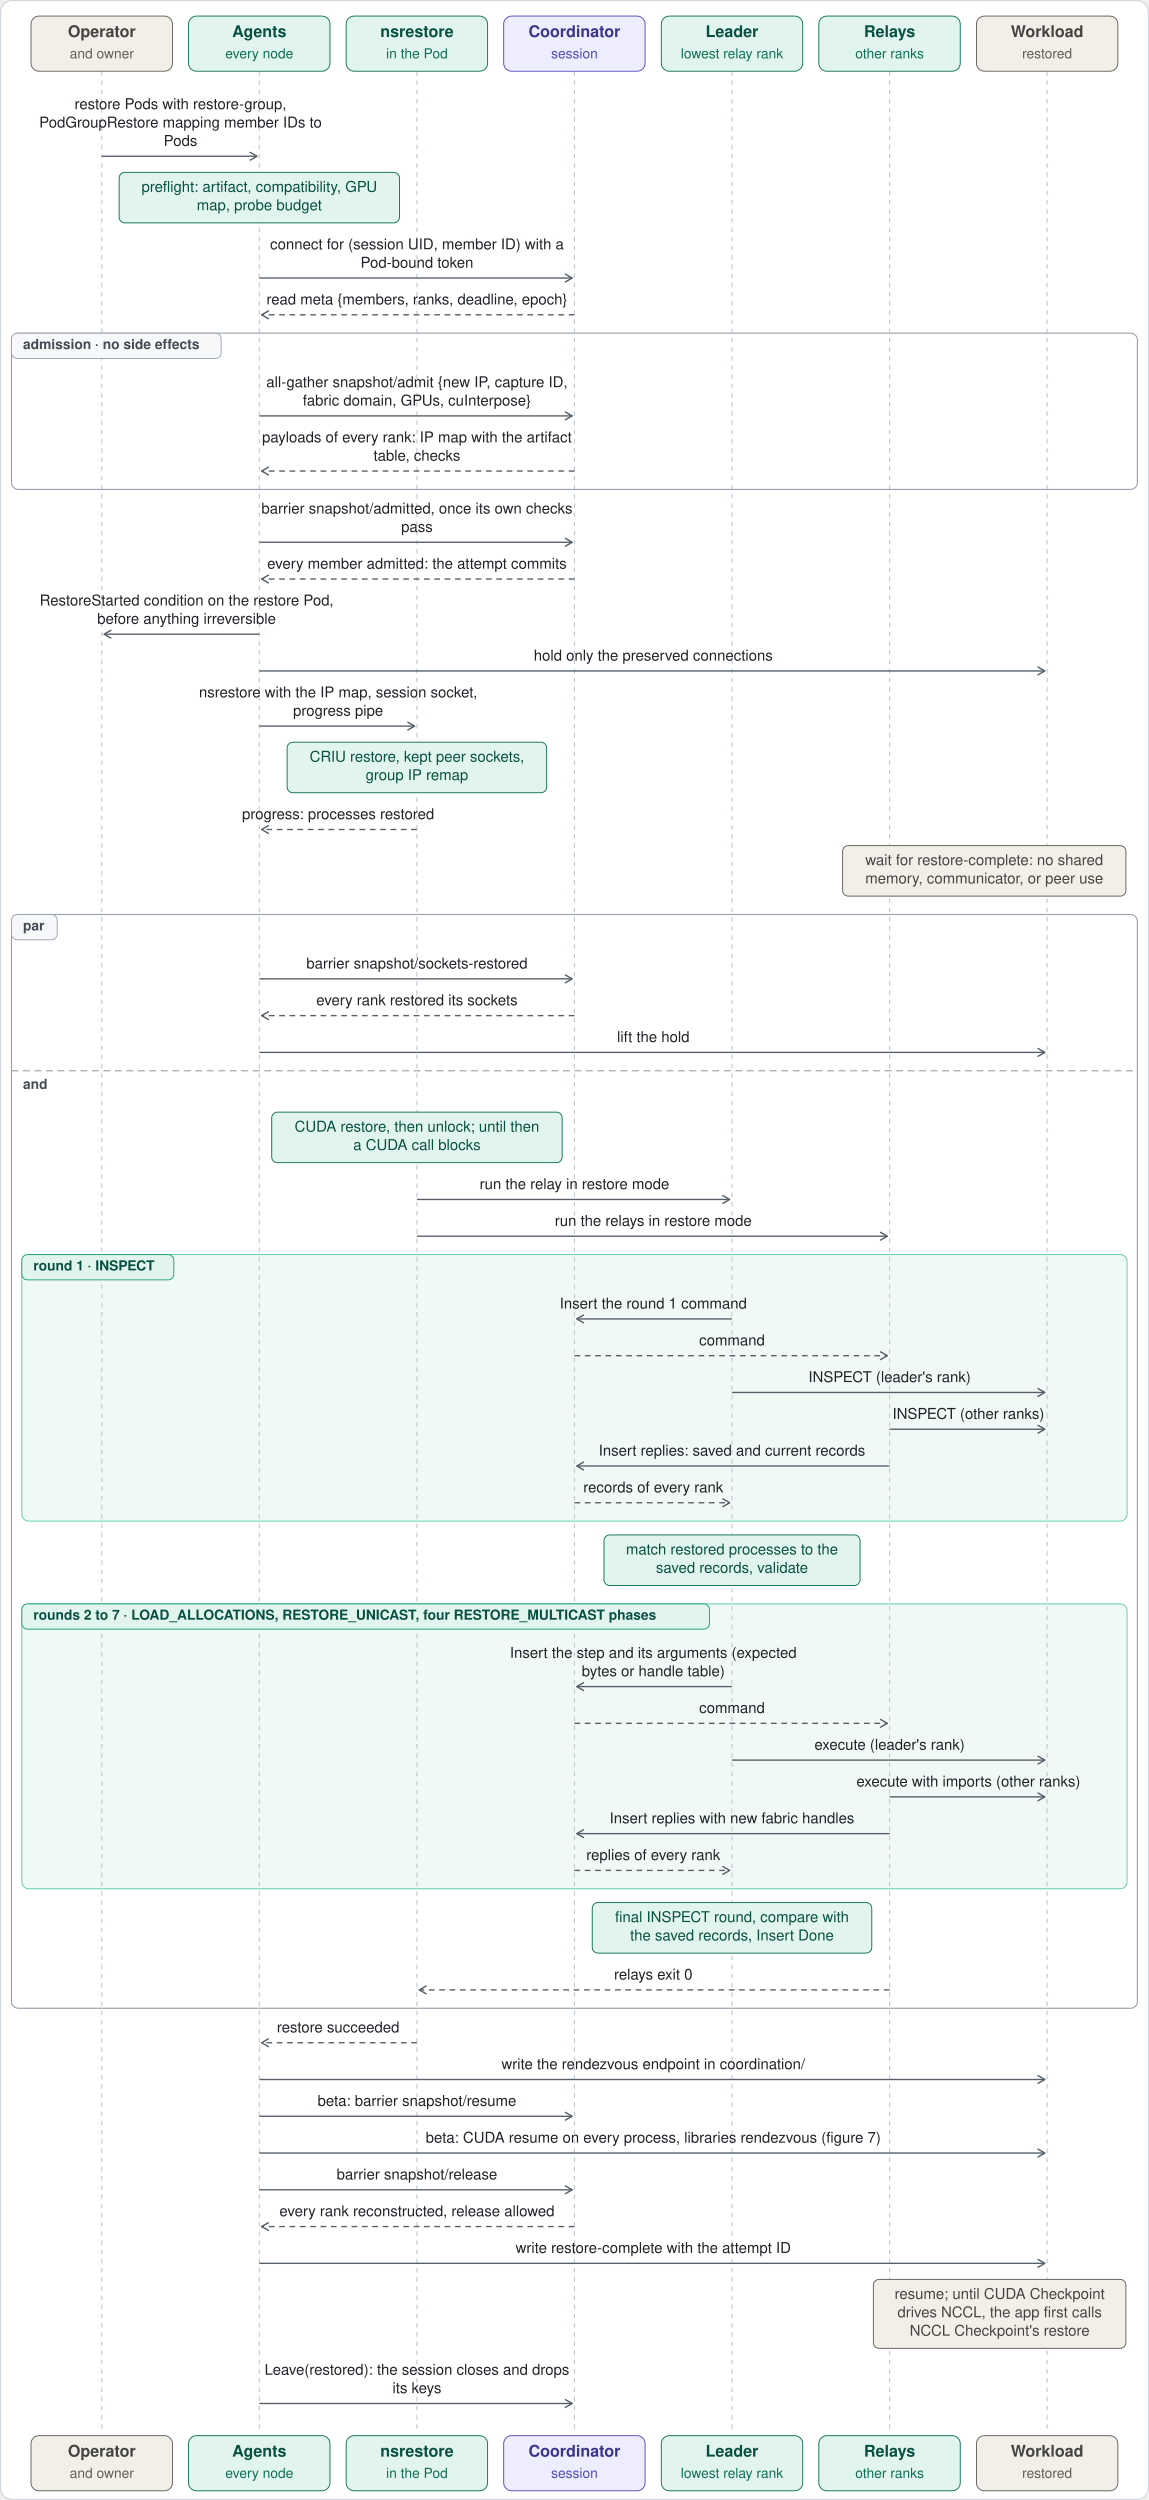
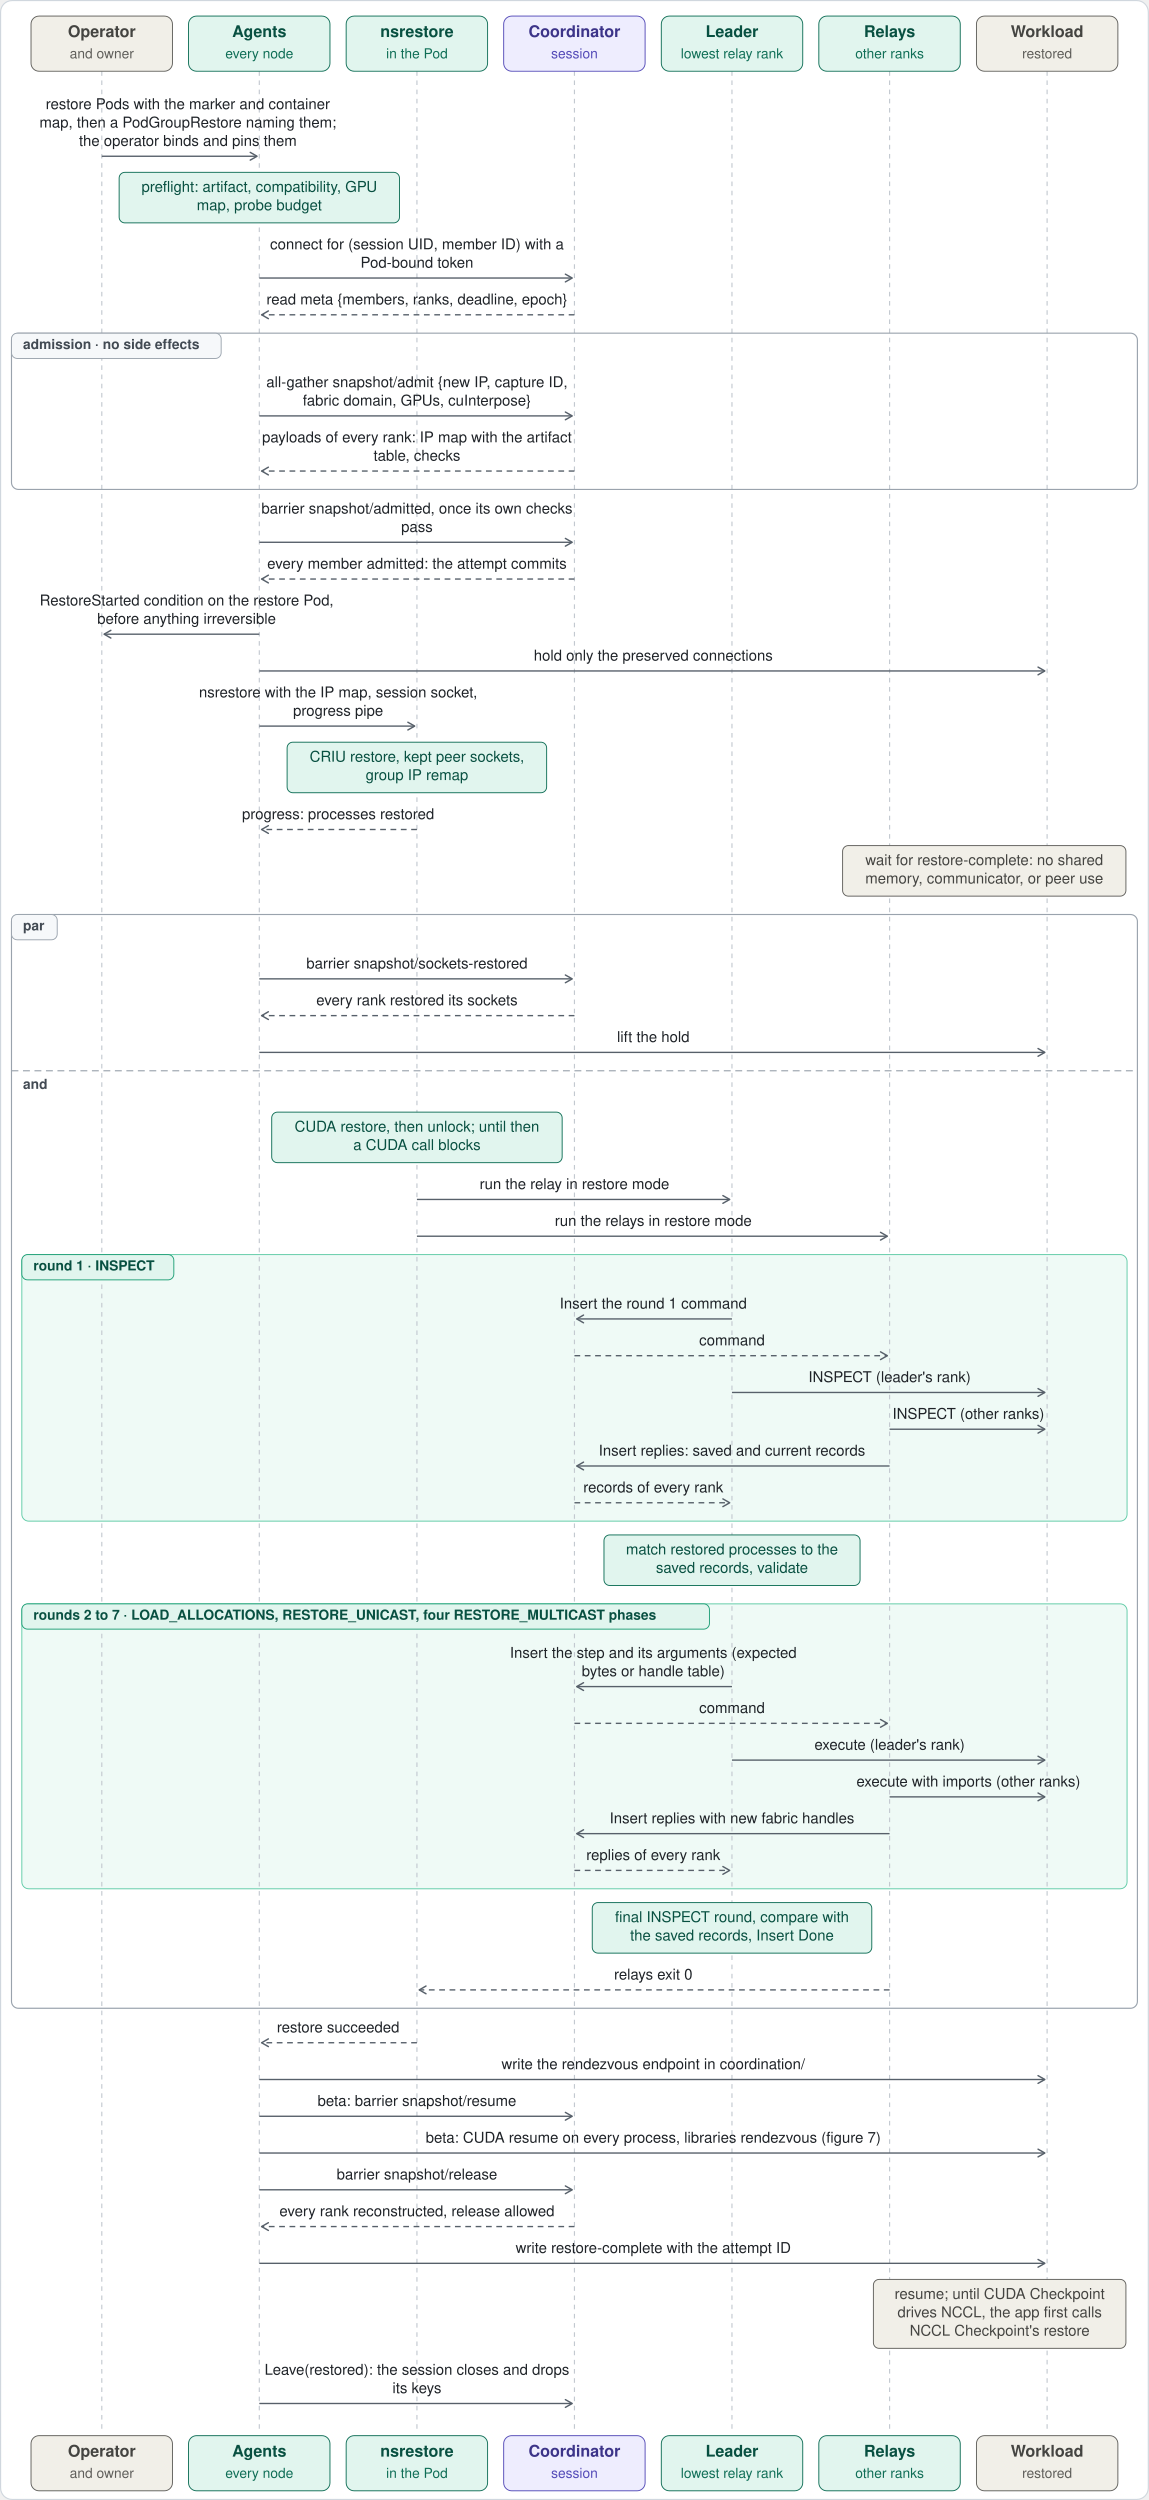
<svg xmlns="http://www.w3.org/2000/svg" width="1000" height="2176" viewBox="0 0 1000 2176" role="img" aria-labelledby="title desc">
  <style>
text{font-family:Helvetica,Arial,"Liberation Sans",sans-serif}
.bg{fill:#ffffff;stroke:#d0d7de}
.tx{fill:#1f2328}.tm{fill:#59636e}
.life{stroke:#c3c9d0}.arw{stroke:#57606a}.arwp{stroke:#7F77DD}
.ahp{stroke:#57606a;fill:none}.ahpp{stroke:#7F77DD;fill:none}
.frm{stroke:#9aa3ad;fill:none}.tag{fill:#f6f8fa;stroke:#9aa3ad}.tagt{fill:#424a53}
.note{fill:#f6f8fa;stroke:#c3c9d0}.notet{fill:#424a53}
.rnd{fill:#E1F5EE;fill-opacity:.55;stroke:#5DCAA5}.rndtag{fill:#E1F5EE;stroke:#1D9E75}.rndt{fill:#085041}
.cont{fill:none;stroke:#9aa3ad}.neutral{fill:#f6f8fa;stroke:#9aa3ad}
.k-p{fill:#EEEDFE;stroke:#534AB7}.k-p-t{fill:#3C3489}.k-p-s{fill:#534AB7}
.k-t{fill:#E1F5EE;stroke:#0F6E56}.k-t-t{fill:#085041}.k-t-s{fill:#0F6E56}
.k-g{fill:#F1EFE8;stroke:#5F5E5A}.k-g-t{fill:#444441}.k-g-s{fill:#5F5E5A}
.k-a{fill:#FAEEDA;stroke:#854F0B}.k-a-t{fill:#633806}.k-a-s{fill:#854F0B}
.k-r{fill:#FCEBEB;stroke:#A32D2D}.k-r-t{fill:#791F1F}.k-r-s{fill:#A32D2D}
.dot{fill:#1f2328}
@media (prefers-color-scheme: dark){
.bg{fill:#0d1117;stroke:#30363d}
.tx{fill:#e6edf3}.tm{fill:#9198a1}
.life{stroke:#3d444d}.arw{stroke:#9198a1}.ahp{stroke:#9198a1}
.frm{stroke:#57606a}.tag{fill:#151b23;stroke:#57606a}.tagt{fill:#d1d7e0}
.note{fill:#151b23;stroke:#3d444d}.notet{fill:#d1d7e0}
.rnd{fill:#085041;fill-opacity:.35;stroke:#1D9E75}.rndtag{fill:#085041;stroke:#5DCAA5}.rndt{fill:#E1F5EE}
.cont{stroke:#57606a}.neutral{fill:#151b23;stroke:#57606a}
.k-p{fill:#3C3489;stroke:#AFA9EC}.k-p-t{fill:#EEEDFE}.k-p-s{fill:#CECBF6}
.k-t{fill:#085041;stroke:#5DCAA5}.k-t-t{fill:#E1F5EE}.k-t-s{fill:#9FE1CB}
.k-g{fill:#444441;stroke:#B4B2A9}.k-g-t{fill:#F1EFE8}.k-g-s{fill:#D3D1C7}
.k-a{fill:#633806;stroke:#EF9F27}.k-a-t{fill:#FAEEDA}.k-a-s{fill:#FAC775}
.k-r{fill:#791F1F;stroke:#F09595}.k-r-t{fill:#FCEBEB}.k-r-s{fill:#F7C1C1}
.dot{fill:#e6edf3}
}
</style>
  <defs>
    <marker id="ah" viewBox="0 0 10 10" refX="8.5" refY="5" markerWidth="7" markerHeight="7" orient="auto-start-reverse">
      <path class="ahp" d="M1.5 1L8.5 5L1.5 9" stroke-width="1.5" stroke-linecap="round" stroke-linejoin="round" />
    </marker>
    <marker id="ahP" viewBox="0 0 10 10" refX="8.5" refY="5" markerWidth="7" markerHeight="7" orient="auto-start-reverse">
      <path class="ahpp" d="M1.5 1L8.5 5L1.5 9" stroke-width="1.5" stroke-linecap="round" stroke-linejoin="round" />
    </marker>
  </defs>
  <rect class="bg" x="0.5" y="0.5" width="999" height="2175" rx="10" />
  <rect class="rnd" x="19" y="1092.0" width="962" height="232.0" rx="6" stroke-width="0.8" />
  <rect class="rnd" x="19" y="1396.0" width="962" height="248.0" rx="6" stroke-width="0.8" />
  <line class="life" x1="88.6" y1="62.0" x2="88.6" y2="2116.0" stroke-width="1" stroke-dasharray="4 4" />
  <line class="life" x1="225.7" y1="62.0" x2="225.7" y2="2116.0" stroke-width="1" stroke-dasharray="4 4" />
  <line class="life" x1="362.9" y1="62.0" x2="362.9" y2="2116.0" stroke-width="1" stroke-dasharray="4 4" />
  <line class="life" x1="500.0" y1="62.0" x2="500.0" y2="2116.0" stroke-width="1" stroke-dasharray="4 4" />
  <line class="life" x1="637.1" y1="62.0" x2="637.1" y2="2116.0" stroke-width="1" stroke-dasharray="4 4" />
  <line class="life" x1="774.3" y1="62.0" x2="774.3" y2="2116.0" stroke-width="1" stroke-dasharray="4 4" />
  <line class="life" x1="911.4" y1="62.0" x2="911.4" y2="2116.0" stroke-width="1" stroke-dasharray="4 4" />
  <rect class="frm" x="10" y="290.0" width="980" height="136.0" rx="6" stroke-width="1" />
  <rect class="tag" x="10" y="290.0" width="182.5" height="22" rx="5" stroke-width="0.8" />
  <text x="20.0" y="301.0" class="tagt" font-size="12" font-weight="700" text-anchor="start" dominant-baseline="central">admission · no side effects</text>
  <rect class="rndtag" x="19" y="1092.0" width="132.3" height="22" rx="5" stroke-width="0.8" />
  <text x="29.0" y="1103.0" class="rndt" font-size="12" font-weight="700" text-anchor="start" dominant-baseline="central">round 1 · INSPECT</text>
  <rect class="rndtag" x="19" y="1396.0" width="598.5" height="22" rx="5" stroke-width="0.8" />
  <text x="29.0" y="1407.0" class="rndt" font-size="12" font-weight="700" text-anchor="start" dominant-baseline="central">rounds 2 to 7 · LOAD_ALLOCATIONS, RESTORE_UNICAST, four RESTORE_MULTICAST phases</text>
  <rect class="frm" x="10" y="796.0" width="980" height="952.0" rx="6" stroke-width="1" />
  <rect class="tag" x="10" y="796.0" width="39.8" height="22" rx="5" stroke-width="0.8" />
  <text x="20.0" y="807.0" class="tagt" font-size="12" font-weight="700" text-anchor="start" dominant-baseline="central">par</text>
  <line class="frm" x1="10.0" y1="932.0" x2="990.0" y2="932.0" stroke-width="1" stroke-dasharray="6 4" />
  <text x="20.0" y="945.0" class="tagt" font-size="12" font-weight="700" text-anchor="start" dominant-baseline="central">and</text>
-   <text x="157.1" y="92.0" class="tx" font-size="13" font-weight="400" text-anchor="middle" dominant-baseline="central">restore Pods with restore-group,</text>
-   <text x="157.1" y="108.0" class="tx" font-size="13" font-weight="400" text-anchor="middle" dominant-baseline="central">PodGroupRestore mapping member IDs to</text>
-   <text x="157.1" y="124.0" class="tx" font-size="13" font-weight="400" text-anchor="middle" dominant-baseline="central">Pods</text>
+   <text x="163.5" y="92.0" class="tx" font-size="13" font-weight="400" text-anchor="middle" dominant-baseline="central">restore Pods with the marker and container</text>
+   <text x="163.5" y="108.0" class="tx" font-size="13" font-weight="400" text-anchor="middle" dominant-baseline="central">map, then a PodGroupRestore naming them;</text>
+   <text x="163.5" y="124.0" class="tx" font-size="13" font-weight="400" text-anchor="middle" dominant-baseline="central">the operator binds and pins them</text>
  <line class="arw" x1="88.6" y1="136.0" x2="223.7" y2="136.0" stroke-width="1.2" marker-end="url(#ah)" />
  <rect class="k-t" x="103.7" y="150.0" width="244.0" height="44" rx="5" stroke-width="0.8" />
  <text x="225.7" y="164.0" class="k-t-t" font-size="13" font-weight="400" text-anchor="middle" dominant-baseline="central">preflight: artifact, compatibility, GPU</text>
  <text x="225.7" y="180.0" class="k-t-t" font-size="13" font-weight="400" text-anchor="middle" dominant-baseline="central">map, probe budget</text>
  <text x="362.9" y="214.0" class="tx" font-size="13" font-weight="400" text-anchor="middle" dominant-baseline="central">connect for (session UID, member ID) with a</text>
  <text x="362.9" y="230.0" class="tx" font-size="13" font-weight="400" text-anchor="middle" dominant-baseline="central">Pod-bound token</text>
  <line class="arw" x1="225.7" y1="242.0" x2="498.0" y2="242.0" stroke-width="1.2" marker-end="url(#ah)" />
  <text x="362.9" y="262.0" class="tx" font-size="13" font-weight="400" text-anchor="middle" dominant-baseline="central">read meta {members, ranks, deadline, epoch}</text>
  <line class="arw" x1="500.0" y1="274.0" x2="227.7" y2="274.0" stroke-width="1.2" stroke-dasharray="5 4" marker-end="url(#ah)" />
  <text x="362.9" y="334.0" class="tx" font-size="13" font-weight="400" text-anchor="middle" dominant-baseline="central">all-gather snapshot/admit {new IP, capture ID,</text>
  <text x="362.9" y="350.0" class="tx" font-size="13" font-weight="400" text-anchor="middle" dominant-baseline="central">fabric domain, GPUs, cuInterpose}</text>
  <line class="arw" x1="225.7" y1="362.0" x2="498.0" y2="362.0" stroke-width="1.2" marker-end="url(#ah)" />
  <text x="362.9" y="382.0" class="tx" font-size="13" font-weight="400" text-anchor="middle" dominant-baseline="central">payloads of every rank: IP map with the artifact</text>
  <text x="362.9" y="398.0" class="tx" font-size="13" font-weight="400" text-anchor="middle" dominant-baseline="central">table, checks</text>
  <line class="arw" x1="500.0" y1="410.0" x2="227.7" y2="410.0" stroke-width="1.2" stroke-dasharray="5 4" marker-end="url(#ah)" />
  <text x="362.9" y="444.0" class="tx" font-size="13" font-weight="400" text-anchor="middle" dominant-baseline="central">barrier snapshot/admitted, once its own checks</text>
  <text x="362.9" y="460.0" class="tx" font-size="13" font-weight="400" text-anchor="middle" dominant-baseline="central">pass</text>
  <line class="arw" x1="225.7" y1="472.0" x2="498.0" y2="472.0" stroke-width="1.2" marker-end="url(#ah)" />
  <text x="362.9" y="492.0" class="tx" font-size="13" font-weight="400" text-anchor="middle" dominant-baseline="central">every member admitted: the attempt commits</text>
  <line class="arw" x1="500.0" y1="504.0" x2="227.7" y2="504.0" stroke-width="1.2" stroke-dasharray="5 4" marker-end="url(#ah)" />
  <text x="162.4" y="524.0" class="tx" font-size="13" font-weight="400" text-anchor="middle" dominant-baseline="central">RestoreStarted condition on the restore Pod,</text>
  <text x="162.4" y="540.0" class="tx" font-size="13" font-weight="400" text-anchor="middle" dominant-baseline="central">before anything irreversible</text>
  <line class="arw" x1="225.7" y1="552.0" x2="90.6" y2="552.0" stroke-width="1.2" marker-end="url(#ah)" />
  <text x="568.6" y="572.0" class="tx" font-size="13" font-weight="400" text-anchor="middle" dominant-baseline="central">hold only the preserved connections</text>
  <line class="arw" x1="225.7" y1="584.0" x2="909.4" y2="584.0" stroke-width="1.2" marker-end="url(#ah)" />
  <text x="294.3" y="604.0" class="tx" font-size="13" font-weight="400" text-anchor="middle" dominant-baseline="central">nsrestore with the IP map, session socket,</text>
  <text x="294.3" y="620.0" class="tx" font-size="13" font-weight="400" text-anchor="middle" dominant-baseline="central">progress pipe</text>
  <line class="arw" x1="225.7" y1="632.0" x2="360.9" y2="632.0" stroke-width="1.2" marker-end="url(#ah)" />
  <rect class="k-t" x="249.9" y="646.0" width="225.9" height="44" rx="5" stroke-width="0.8" />
  <text x="362.9" y="660.0" class="k-t-t" font-size="13" font-weight="400" text-anchor="middle" dominant-baseline="central">CRIU restore, kept peer sockets,</text>
  <text x="362.9" y="676.0" class="k-t-t" font-size="13" font-weight="400" text-anchor="middle" dominant-baseline="central">group IP remap</text>
  <text x="294.3" y="710.0" class="tx" font-size="13" font-weight="400" text-anchor="middle" dominant-baseline="central">progress: processes restored</text>
  <line class="arw" x1="362.9" y1="722.0" x2="227.7" y2="722.0" stroke-width="1.2" stroke-dasharray="5 4" marker-end="url(#ah)" />
  <rect class="k-g" x="733.4" y="736.0" width="246.6" height="44" rx="5" stroke-width="0.8" />
  <text x="856.7" y="750.0" class="k-g-t" font-size="13" font-weight="400" text-anchor="middle" dominant-baseline="central">wait for restore-complete: no shared</text>
  <text x="856.7" y="766.0" class="k-g-t" font-size="13" font-weight="400" text-anchor="middle" dominant-baseline="central">memory, communicator, or peer use</text>
  <text x="362.9" y="840.0" class="tx" font-size="13" font-weight="400" text-anchor="middle" dominant-baseline="central">barrier snapshot/sockets-restored</text>
  <line class="arw" x1="225.7" y1="852.0" x2="498.0" y2="852.0" stroke-width="1.2" marker-end="url(#ah)" />
  <text x="362.9" y="872.0" class="tx" font-size="13" font-weight="400" text-anchor="middle" dominant-baseline="central">every rank restored its sockets</text>
  <line class="arw" x1="500.0" y1="884.0" x2="227.7" y2="884.0" stroke-width="1.2" stroke-dasharray="5 4" marker-end="url(#ah)" />
  <text x="568.6" y="904.0" class="tx" font-size="13" font-weight="400" text-anchor="middle" dominant-baseline="central">lift the hold</text>
  <line class="arw" x1="225.7" y1="916.0" x2="909.4" y2="916.0" stroke-width="1.2" marker-end="url(#ah)" />
  <rect class="k-t" x="236.5" y="968.0" width="252.8" height="44" rx="5" stroke-width="0.8" />
  <text x="362.9" y="982.0" class="k-t-t" font-size="13" font-weight="400" text-anchor="middle" dominant-baseline="central">CUDA restore, then unlock; until then</text>
  <text x="362.9" y="998.0" class="k-t-t" font-size="13" font-weight="400" text-anchor="middle" dominant-baseline="central">a CUDA call blocks</text>
  <text x="500.0" y="1032.0" class="tx" font-size="13" font-weight="400" text-anchor="middle" dominant-baseline="central">run the relay in restore mode</text>
  <line class="arw" x1="362.9" y1="1044.0" x2="635.1" y2="1044.0" stroke-width="1.2" marker-end="url(#ah)" />
  <text x="568.6" y="1064.0" class="tx" font-size="13" font-weight="400" text-anchor="middle" dominant-baseline="central">run the relays in restore mode</text>
  <line class="arw" x1="362.9" y1="1076.0" x2="772.3" y2="1076.0" stroke-width="1.2" marker-end="url(#ah)" />
  <text x="568.6" y="1136.0" class="tx" font-size="13" font-weight="400" text-anchor="middle" dominant-baseline="central">Insert the round 1 command</text>
  <line class="arw" x1="637.1" y1="1148.0" x2="502.0" y2="1148.0" stroke-width="1.2" marker-end="url(#ah)" />
  <text x="637.1" y="1168.0" class="tx" font-size="13" font-weight="400" text-anchor="middle" dominant-baseline="central">command</text>
  <line class="arw" x1="500.0" y1="1180.0" x2="772.3" y2="1180.0" stroke-width="1.2" stroke-dasharray="5 4" marker-end="url(#ah)" />
  <text x="774.3" y="1200.0" class="tx" font-size="13" font-weight="400" text-anchor="middle" dominant-baseline="central">INSPECT (leader's rank)</text>
  <line class="arw" x1="637.1" y1="1212.0" x2="909.4" y2="1212.0" stroke-width="1.2" marker-end="url(#ah)" />
  <text x="842.9" y="1232.0" class="tx" font-size="13" font-weight="400" text-anchor="middle" dominant-baseline="central">INSPECT (other ranks)</text>
  <line class="arw" x1="774.3" y1="1244.0" x2="909.4" y2="1244.0" stroke-width="1.2" marker-end="url(#ah)" />
  <text x="637.1" y="1264.0" class="tx" font-size="13" font-weight="400" text-anchor="middle" dominant-baseline="central">Insert replies: saved and current records</text>
  <line class="arw" x1="774.3" y1="1276.0" x2="502.0" y2="1276.0" stroke-width="1.2" marker-end="url(#ah)" />
  <text x="568.6" y="1296.0" class="tx" font-size="13" font-weight="400" text-anchor="middle" dominant-baseline="central">records of every rank</text>
  <line class="arw" x1="500.0" y1="1308.0" x2="635.1" y2="1308.0" stroke-width="1.2" stroke-dasharray="5 4" marker-end="url(#ah)" />
  <rect class="k-t" x="525.7" y="1336.0" width="222.9" height="44" rx="5" stroke-width="0.8" />
  <text x="637.1" y="1350.0" class="k-t-t" font-size="13" font-weight="400" text-anchor="middle" dominant-baseline="central">match restored processes to the</text>
  <text x="637.1" y="1366.0" class="k-t-t" font-size="13" font-weight="400" text-anchor="middle" dominant-baseline="central">saved records, validate</text>
  <text x="568.6" y="1440.0" class="tx" font-size="13" font-weight="400" text-anchor="middle" dominant-baseline="central">Insert the step and its arguments (expected</text>
  <text x="568.6" y="1456.0" class="tx" font-size="13" font-weight="400" text-anchor="middle" dominant-baseline="central">bytes or handle table)</text>
  <line class="arw" x1="637.1" y1="1468.0" x2="502.0" y2="1468.0" stroke-width="1.2" marker-end="url(#ah)" />
  <text x="637.1" y="1488.0" class="tx" font-size="13" font-weight="400" text-anchor="middle" dominant-baseline="central">command</text>
  <line class="arw" x1="500.0" y1="1500.0" x2="772.3" y2="1500.0" stroke-width="1.2" stroke-dasharray="5 4" marker-end="url(#ah)" />
  <text x="774.3" y="1520.0" class="tx" font-size="13" font-weight="400" text-anchor="middle" dominant-baseline="central">execute (leader's rank)</text>
  <line class="arw" x1="637.1" y1="1532.0" x2="909.4" y2="1532.0" stroke-width="1.2" marker-end="url(#ah)" />
  <text x="842.9" y="1552.0" class="tx" font-size="13" font-weight="400" text-anchor="middle" dominant-baseline="central">execute with imports (other ranks)</text>
  <line class="arw" x1="774.3" y1="1564.0" x2="909.4" y2="1564.0" stroke-width="1.2" marker-end="url(#ah)" />
  <text x="637.1" y="1584.0" class="tx" font-size="13" font-weight="400" text-anchor="middle" dominant-baseline="central">Insert replies with new fabric handles</text>
  <line class="arw" x1="774.3" y1="1596.0" x2="502.0" y2="1596.0" stroke-width="1.2" marker-end="url(#ah)" />
  <text x="568.6" y="1616.0" class="tx" font-size="13" font-weight="400" text-anchor="middle" dominant-baseline="central">replies of every rank</text>
  <line class="arw" x1="500.0" y1="1628.0" x2="635.1" y2="1628.0" stroke-width="1.2" stroke-dasharray="5 4" marker-end="url(#ah)" />
  <rect class="k-t" x="515.5" y="1656.0" width="243.3" height="44" rx="5" stroke-width="0.8" />
  <text x="637.1" y="1670.0" class="k-t-t" font-size="13" font-weight="400" text-anchor="middle" dominant-baseline="central">final INSPECT round, compare with</text>
  <text x="637.1" y="1686.0" class="k-t-t" font-size="13" font-weight="400" text-anchor="middle" dominant-baseline="central">the saved records, Insert Done</text>
  <text x="568.6" y="1720.0" class="tx" font-size="13" font-weight="400" text-anchor="middle" dominant-baseline="central">relays exit 0</text>
  <line class="arw" x1="774.3" y1="1732.0" x2="364.9" y2="1732.0" stroke-width="1.2" stroke-dasharray="5 4" marker-end="url(#ah)" />
  <text x="294.3" y="1766.0" class="tx" font-size="13" font-weight="400" text-anchor="middle" dominant-baseline="central">restore succeeded</text>
  <line class="arw" x1="362.9" y1="1778.0" x2="227.7" y2="1778.0" stroke-width="1.2" stroke-dasharray="5 4" marker-end="url(#ah)" />
  <text x="568.6" y="1798.0" class="tx" font-size="13" font-weight="400" text-anchor="middle" dominant-baseline="central">write the rendezvous endpoint in coordination/</text>
  <line class="arw" x1="225.7" y1="1810.0" x2="909.4" y2="1810.0" stroke-width="1.2" marker-end="url(#ah)" />
  <text x="362.9" y="1830.0" class="tx" font-size="13" font-weight="400" text-anchor="middle" dominant-baseline="central">beta: barrier snapshot/resume</text>
  <line class="arw" x1="225.7" y1="1842.0" x2="498.0" y2="1842.0" stroke-width="1.2" marker-end="url(#ah)" />
  <text x="568.6" y="1862.0" class="tx" font-size="13" font-weight="400" text-anchor="middle" dominant-baseline="central">beta: CUDA resume on every process, libraries rendezvous (figure 7)</text>
  <line class="arw" x1="225.7" y1="1874.0" x2="909.4" y2="1874.0" stroke-width="1.2" marker-end="url(#ah)" />
  <text x="362.9" y="1894.0" class="tx" font-size="13" font-weight="400" text-anchor="middle" dominant-baseline="central">barrier snapshot/release</text>
  <line class="arw" x1="225.7" y1="1906.0" x2="498.0" y2="1906.0" stroke-width="1.2" marker-end="url(#ah)" />
  <text x="362.9" y="1926.0" class="tx" font-size="13" font-weight="400" text-anchor="middle" dominant-baseline="central">every rank reconstructed, release allowed</text>
  <line class="arw" x1="500.0" y1="1938.0" x2="227.7" y2="1938.0" stroke-width="1.2" stroke-dasharray="5 4" marker-end="url(#ah)" />
  <text x="568.6" y="1958.0" class="tx" font-size="13" font-weight="400" text-anchor="middle" dominant-baseline="central">write restore-complete with the attempt ID</text>
  <line class="arw" x1="225.7" y1="1970.0" x2="909.4" y2="1970.0" stroke-width="1.2" marker-end="url(#ah)" />
  <rect class="k-g" x="760.2" y="1984.0" width="219.8" height="60" rx="5" stroke-width="0.8" />
  <text x="870.1" y="1998.0" class="k-g-t" font-size="13" font-weight="400" text-anchor="middle" dominant-baseline="central">resume; until CUDA Checkpoint</text>
  <text x="870.1" y="2014.0" class="k-g-t" font-size="13" font-weight="400" text-anchor="middle" dominant-baseline="central">drives NCCL, the app first calls</text>
  <text x="870.1" y="2030.0" class="k-g-t" font-size="13" font-weight="400" text-anchor="middle" dominant-baseline="central">NCCL Checkpoint's restore</text>
  <text x="362.9" y="2064.0" class="tx" font-size="13" font-weight="400" text-anchor="middle" dominant-baseline="central">Leave(restored): the session closes and drops</text>
  <text x="362.9" y="2080.0" class="tx" font-size="13" font-weight="400" text-anchor="middle" dominant-baseline="central">its keys</text>
  <line class="arw" x1="225.7" y1="2092.0" x2="498.0" y2="2092.0" stroke-width="1.2" marker-end="url(#ah)" />
  <rect class="k-g" x="27.0" y="14.0" width="123.1" height="48.0" rx="7" stroke-width="0.8" />
  <text x="88.6" y="29.0" class="k-g-t" font-size="14" font-weight="700" text-anchor="middle" dominant-baseline="central">Operator</text>
  <text x="88.6" y="48.0" class="k-g-s" font-size="12" font-weight="400" text-anchor="middle" dominant-baseline="central">and owner</text>
  <rect class="k-g" x="27.0" y="2120.0" width="123.1" height="48.0" rx="7" stroke-width="0.8" />
  <text x="88.6" y="2135.0" class="k-g-t" font-size="14" font-weight="700" text-anchor="middle" dominant-baseline="central">Operator</text>
  <text x="88.6" y="2154.0" class="k-g-s" font-size="12" font-weight="400" text-anchor="middle" dominant-baseline="central">and owner</text>
  <rect class="k-t" x="164.1" y="14.0" width="123.1" height="48.0" rx="7" stroke-width="0.8" />
  <text x="225.7" y="29.0" class="k-t-t" font-size="14" font-weight="700" text-anchor="middle" dominant-baseline="central">Agents</text>
  <text x="225.7" y="48.0" class="k-t-s" font-size="12" font-weight="400" text-anchor="middle" dominant-baseline="central">every node</text>
  <rect class="k-t" x="164.1" y="2120.0" width="123.1" height="48.0" rx="7" stroke-width="0.8" />
  <text x="225.7" y="2135.0" class="k-t-t" font-size="14" font-weight="700" text-anchor="middle" dominant-baseline="central">Agents</text>
  <text x="225.7" y="2154.0" class="k-t-s" font-size="12" font-weight="400" text-anchor="middle" dominant-baseline="central">every node</text>
  <rect class="k-t" x="301.3" y="14.0" width="123.1" height="48.0" rx="7" stroke-width="0.8" />
  <text x="362.9" y="29.0" class="k-t-t" font-size="14" font-weight="700" text-anchor="middle" dominant-baseline="central">nsrestore</text>
  <text x="362.9" y="48.0" class="k-t-s" font-size="12" font-weight="400" text-anchor="middle" dominant-baseline="central">in the Pod</text>
  <rect class="k-t" x="301.3" y="2120.0" width="123.1" height="48.0" rx="7" stroke-width="0.8" />
  <text x="362.9" y="2135.0" class="k-t-t" font-size="14" font-weight="700" text-anchor="middle" dominant-baseline="central">nsrestore</text>
  <text x="362.9" y="2154.0" class="k-t-s" font-size="12" font-weight="400" text-anchor="middle" dominant-baseline="central">in the Pod</text>
  <rect class="k-p" x="438.4" y="14.0" width="123.1" height="48.0" rx="7" stroke-width="0.8" />
  <text x="500.0" y="29.0" class="k-p-t" font-size="14" font-weight="700" text-anchor="middle" dominant-baseline="central">Coordinator</text>
  <text x="500.0" y="48.0" class="k-p-s" font-size="12" font-weight="400" text-anchor="middle" dominant-baseline="central">session</text>
  <rect class="k-p" x="438.4" y="2120.0" width="123.1" height="48.0" rx="7" stroke-width="0.8" />
  <text x="500.0" y="2135.0" class="k-p-t" font-size="14" font-weight="700" text-anchor="middle" dominant-baseline="central">Coordinator</text>
  <text x="500.0" y="2154.0" class="k-p-s" font-size="12" font-weight="400" text-anchor="middle" dominant-baseline="central">session</text>
  <rect class="k-t" x="575.6" y="14.0" width="123.1" height="48.0" rx="7" stroke-width="0.8" />
  <text x="637.1" y="29.0" class="k-t-t" font-size="14" font-weight="700" text-anchor="middle" dominant-baseline="central">Leader</text>
  <text x="637.1" y="48.0" class="k-t-s" font-size="12" font-weight="400" text-anchor="middle" dominant-baseline="central">lowest relay rank</text>
  <rect class="k-t" x="575.6" y="2120.0" width="123.1" height="48.0" rx="7" stroke-width="0.8" />
  <text x="637.1" y="2135.0" class="k-t-t" font-size="14" font-weight="700" text-anchor="middle" dominant-baseline="central">Leader</text>
  <text x="637.1" y="2154.0" class="k-t-s" font-size="12" font-weight="400" text-anchor="middle" dominant-baseline="central">lowest relay rank</text>
  <rect class="k-t" x="712.7" y="14.0" width="123.1" height="48.0" rx="7" stroke-width="0.8" />
  <text x="774.3" y="29.0" class="k-t-t" font-size="14" font-weight="700" text-anchor="middle" dominant-baseline="central">Relays</text>
  <text x="774.3" y="48.0" class="k-t-s" font-size="12" font-weight="400" text-anchor="middle" dominant-baseline="central">other ranks</text>
  <rect class="k-t" x="712.7" y="2120.0" width="123.1" height="48.0" rx="7" stroke-width="0.8" />
  <text x="774.3" y="2135.0" class="k-t-t" font-size="14" font-weight="700" text-anchor="middle" dominant-baseline="central">Relays</text>
  <text x="774.3" y="2154.0" class="k-t-s" font-size="12" font-weight="400" text-anchor="middle" dominant-baseline="central">other ranks</text>
  <rect class="k-g" x="849.9" y="14.0" width="123.1" height="48.0" rx="7" stroke-width="0.8" />
  <text x="911.4" y="29.0" class="k-g-t" font-size="14" font-weight="700" text-anchor="middle" dominant-baseline="central">Workload</text>
  <text x="911.4" y="48.0" class="k-g-s" font-size="12" font-weight="400" text-anchor="middle" dominant-baseline="central">restored</text>
  <rect class="k-g" x="849.9" y="2120.0" width="123.1" height="48.0" rx="7" stroke-width="0.8" />
  <text x="911.4" y="2135.0" class="k-g-t" font-size="14" font-weight="700" text-anchor="middle" dominant-baseline="central">Workload</text>
  <text x="911.4" y="2154.0" class="k-g-s" font-size="12" font-weight="400" text-anchor="middle" dominant-baseline="central">restored</text>
</svg>
